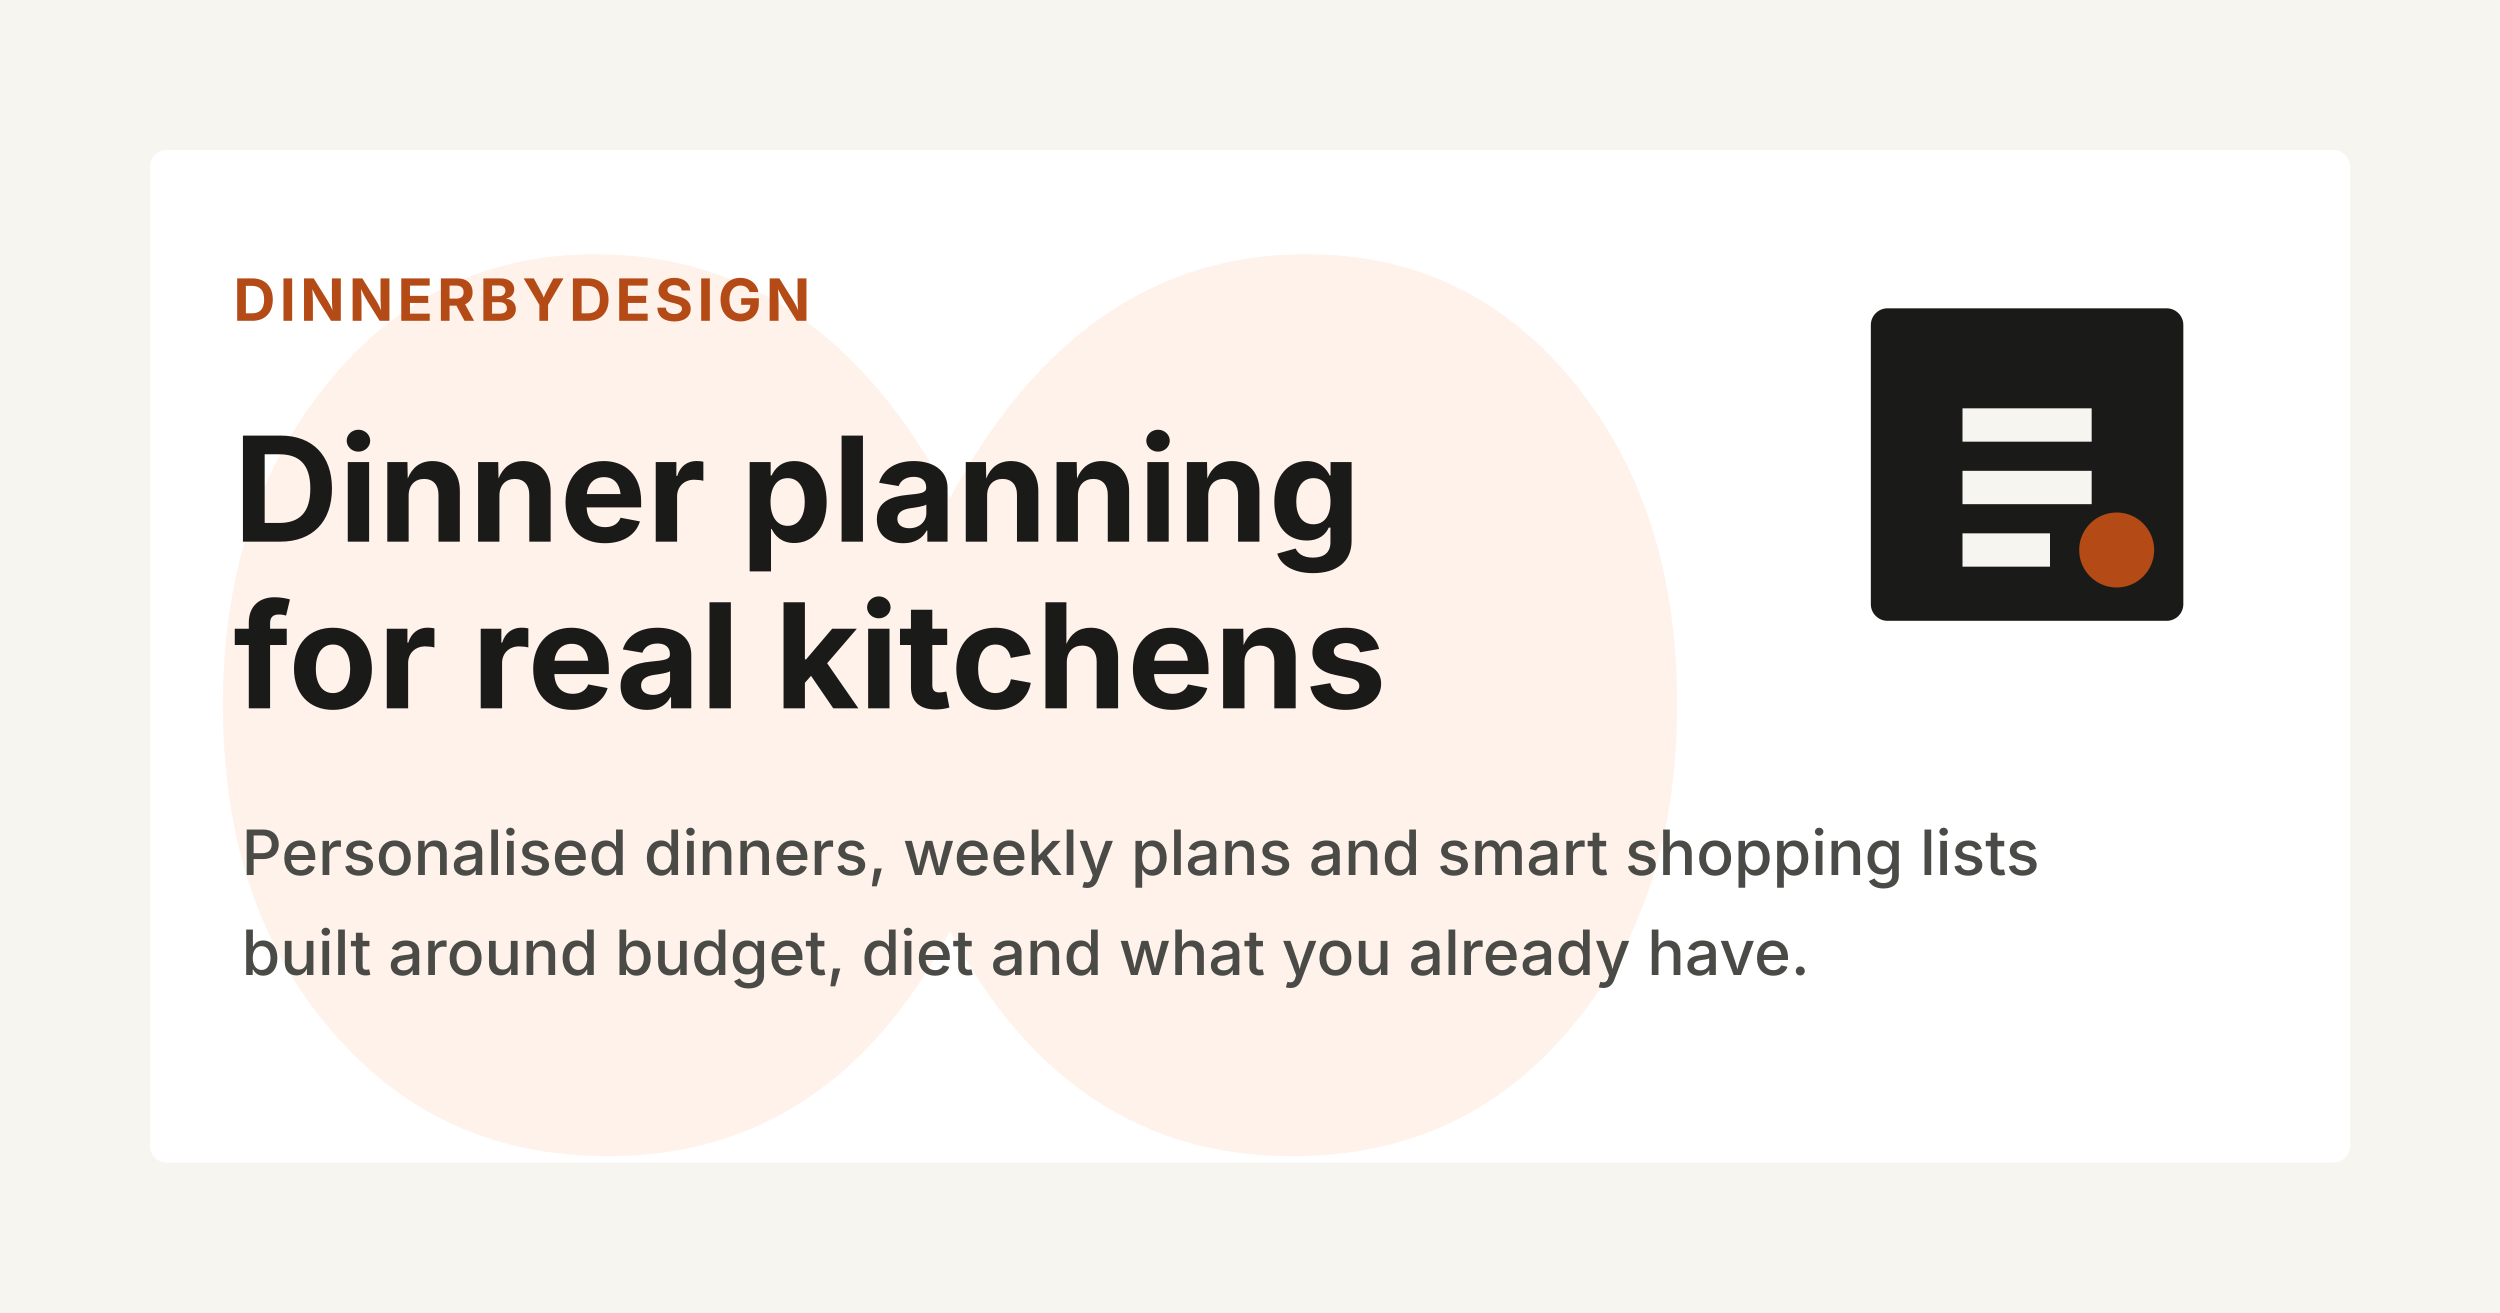
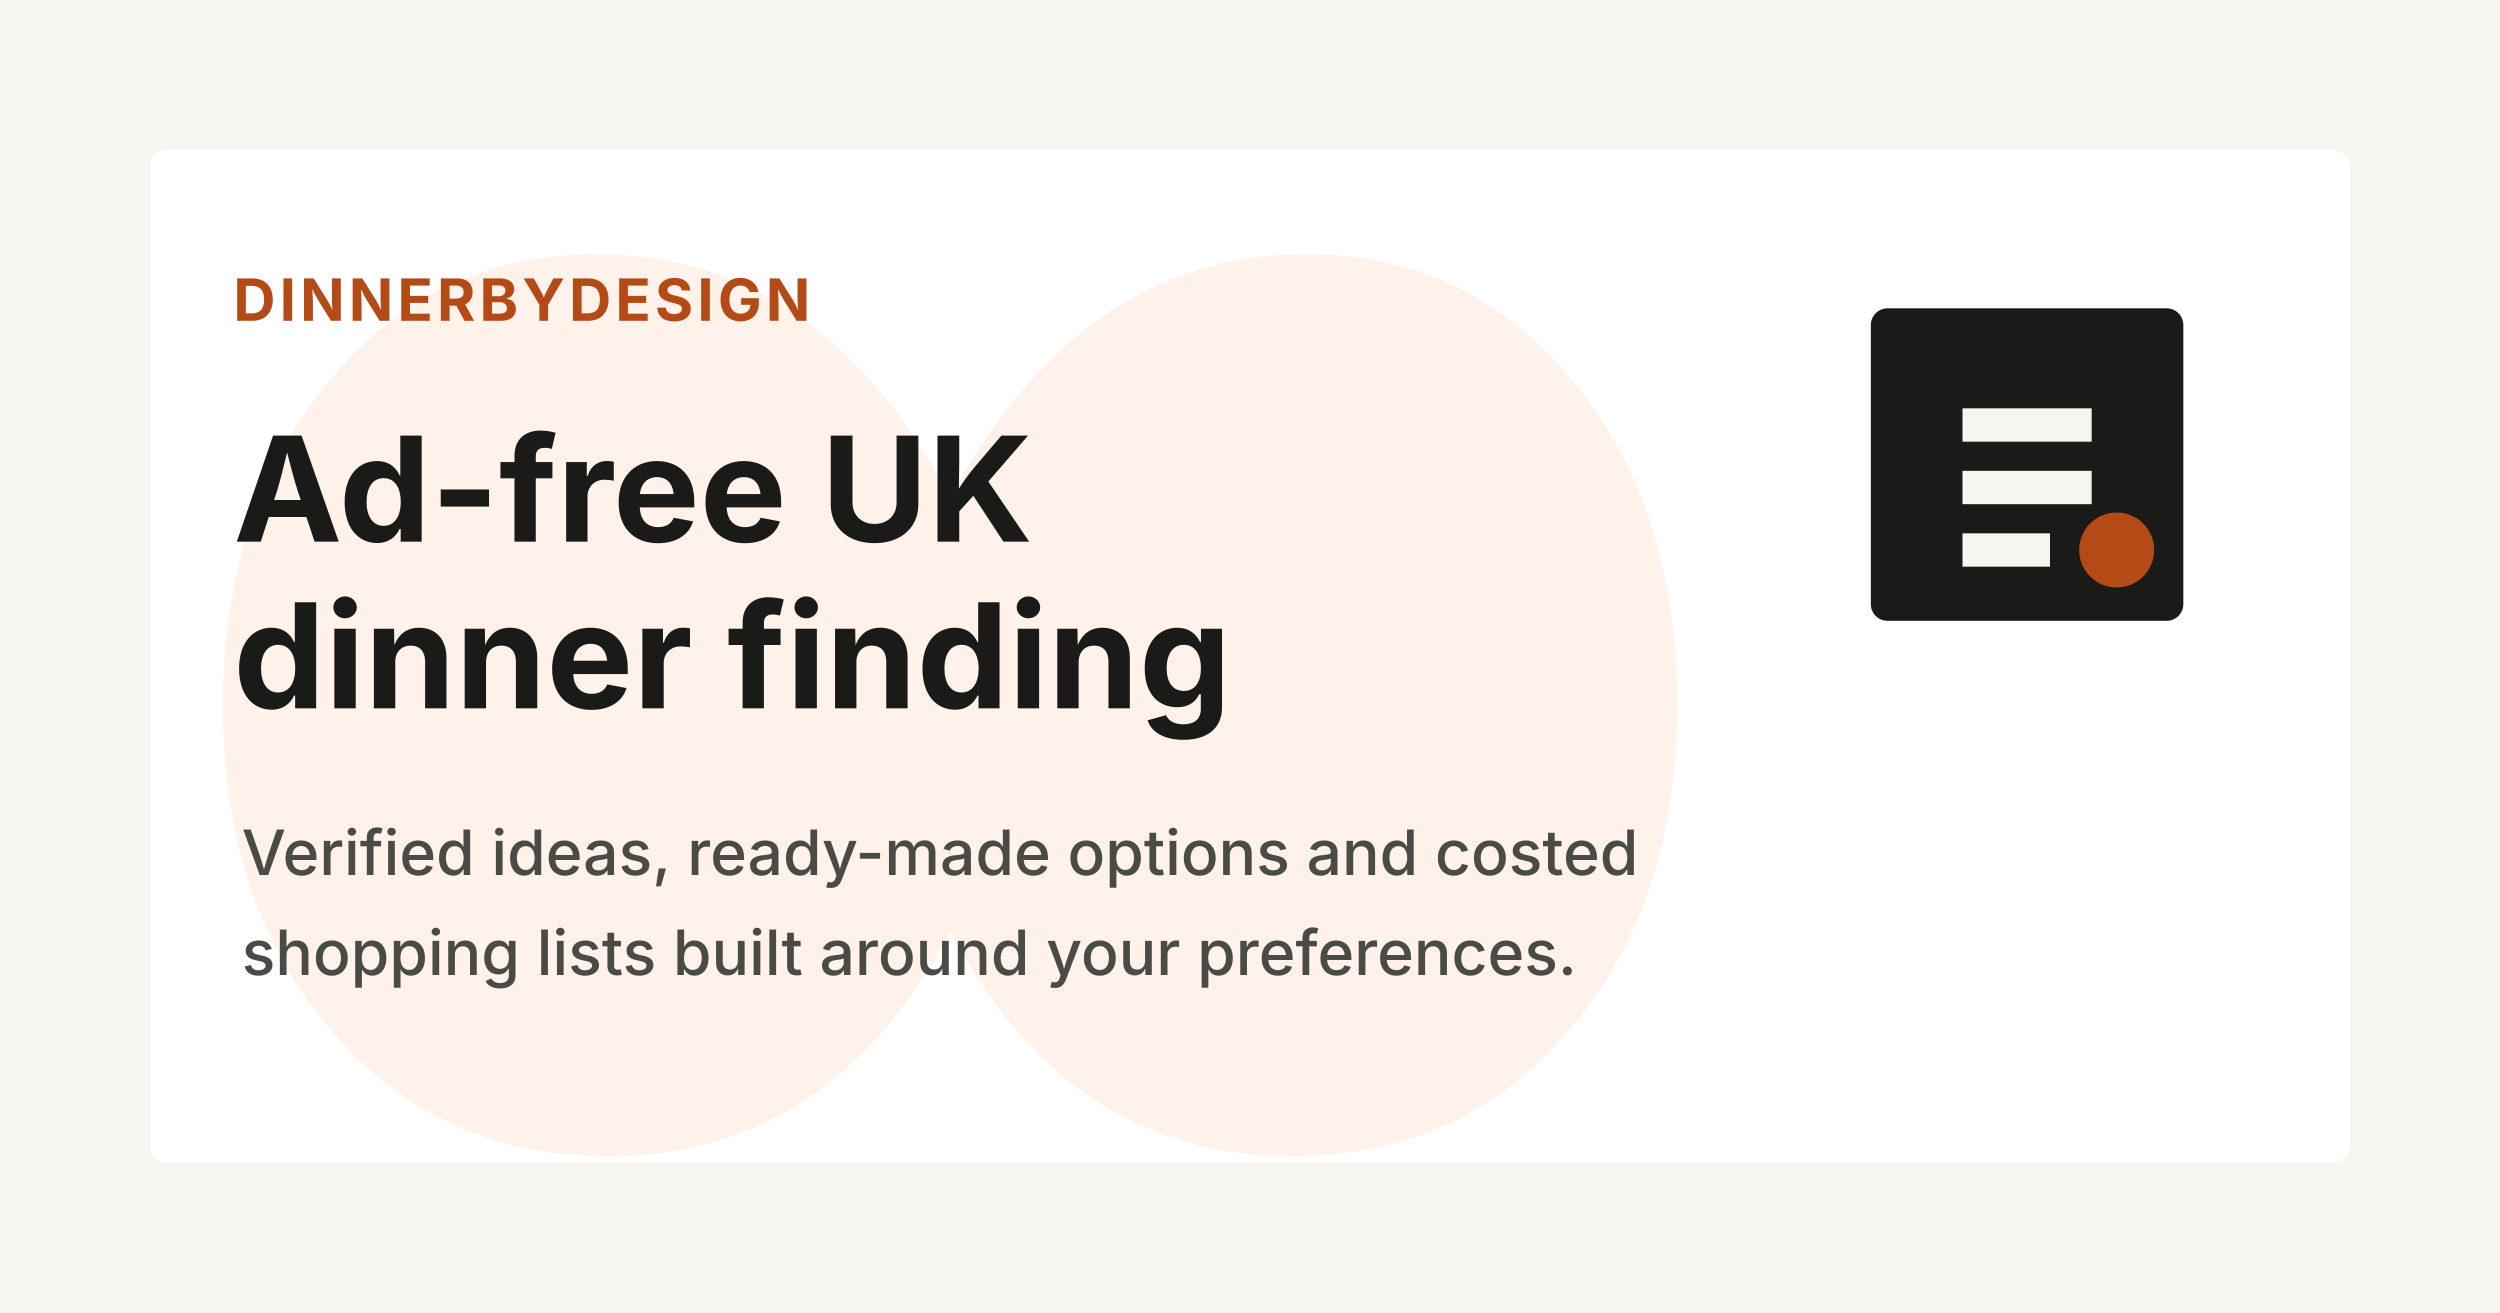
<svg xmlns="http://www.w3.org/2000/svg" width="1200" height="630" viewBox="0 0 1200 630" role="img" aria-labelledby="title desc">
  <rect width="1200" height="630" fill="#f7f5f0" />
  <rect x="72" y="72" width="1056" height="486" rx="8" fill="#ffffff" />
  <path d="M154 188c34-44 78-66 132-66 72 0 129 39 170 117 42-78 99-117 171-117 54 0 98 22 132 66 31 40 46 90 46 150 0 62-16 113-49 153-35 43-80 64-136 64-71 0-126-36-164-108-38 72-93 108-164 108-56 0-101-21-136-64-33-40-49-91-49-153 0-60 16-110 47-150z" fill="#fef2eb" />
  <text x="112" y="154" fill="#b44a16" font-family="Inter, Arial, sans-serif" font-size="28" font-weight="700" letter-spacing="2">DINNERBYDESIGN</text>
-   <text x="112" y="260" fill="#1a1a18" font-family="Inter, Arial, sans-serif" font-size="70" font-weight="700">Dinner planning</text>
-   <text x="112" y="340" fill="#1a1a18" font-family="Inter, Arial, sans-serif" font-size="70" font-weight="700">for real kitchens</text>
-   <text x="116" y="420" fill="#4a4a46" font-family="Inter, Arial, sans-serif" font-size="30" font-weight="500">Personalised dinners, weekly plans and smart shopping lists</text>
-   <text x="116" y="468" fill="#4a4a46" font-family="Inter, Arial, sans-serif" font-size="30" font-weight="500">built around budget, diet and what you already have.</text>
+   <text x="112" y="260" fill="#1a1a18" font-family="Inter, Arial, sans-serif" font-size="70" font-weight="700">Ad-free UK</text>
+   <text x="112" y="340" fill="#1a1a18" font-family="Inter, Arial, sans-serif" font-size="70" font-weight="700">dinner finding</text>
+   <text x="116" y="420" fill="#4a4a46" font-family="Inter, Arial, sans-serif" font-size="30" font-weight="500">Verified ideas, ready-made options and costed</text>
+   <text x="116" y="468" fill="#4a4a46" font-family="Inter, Arial, sans-serif" font-size="30" font-weight="500">shopping lists built around your preferences.</text>
  <g transform="translate(898 148)">
    <rect width="150" height="150" rx="8" fill="#1a1a18" />
    <path d="M44 48h62v16H44zm0 30h62v16H44zm0 30h42v16H44z" fill="#f7f5f0" />
    <circle cx="118" cy="116" r="18" fill="#b44a16" />
  </g>
</svg>
